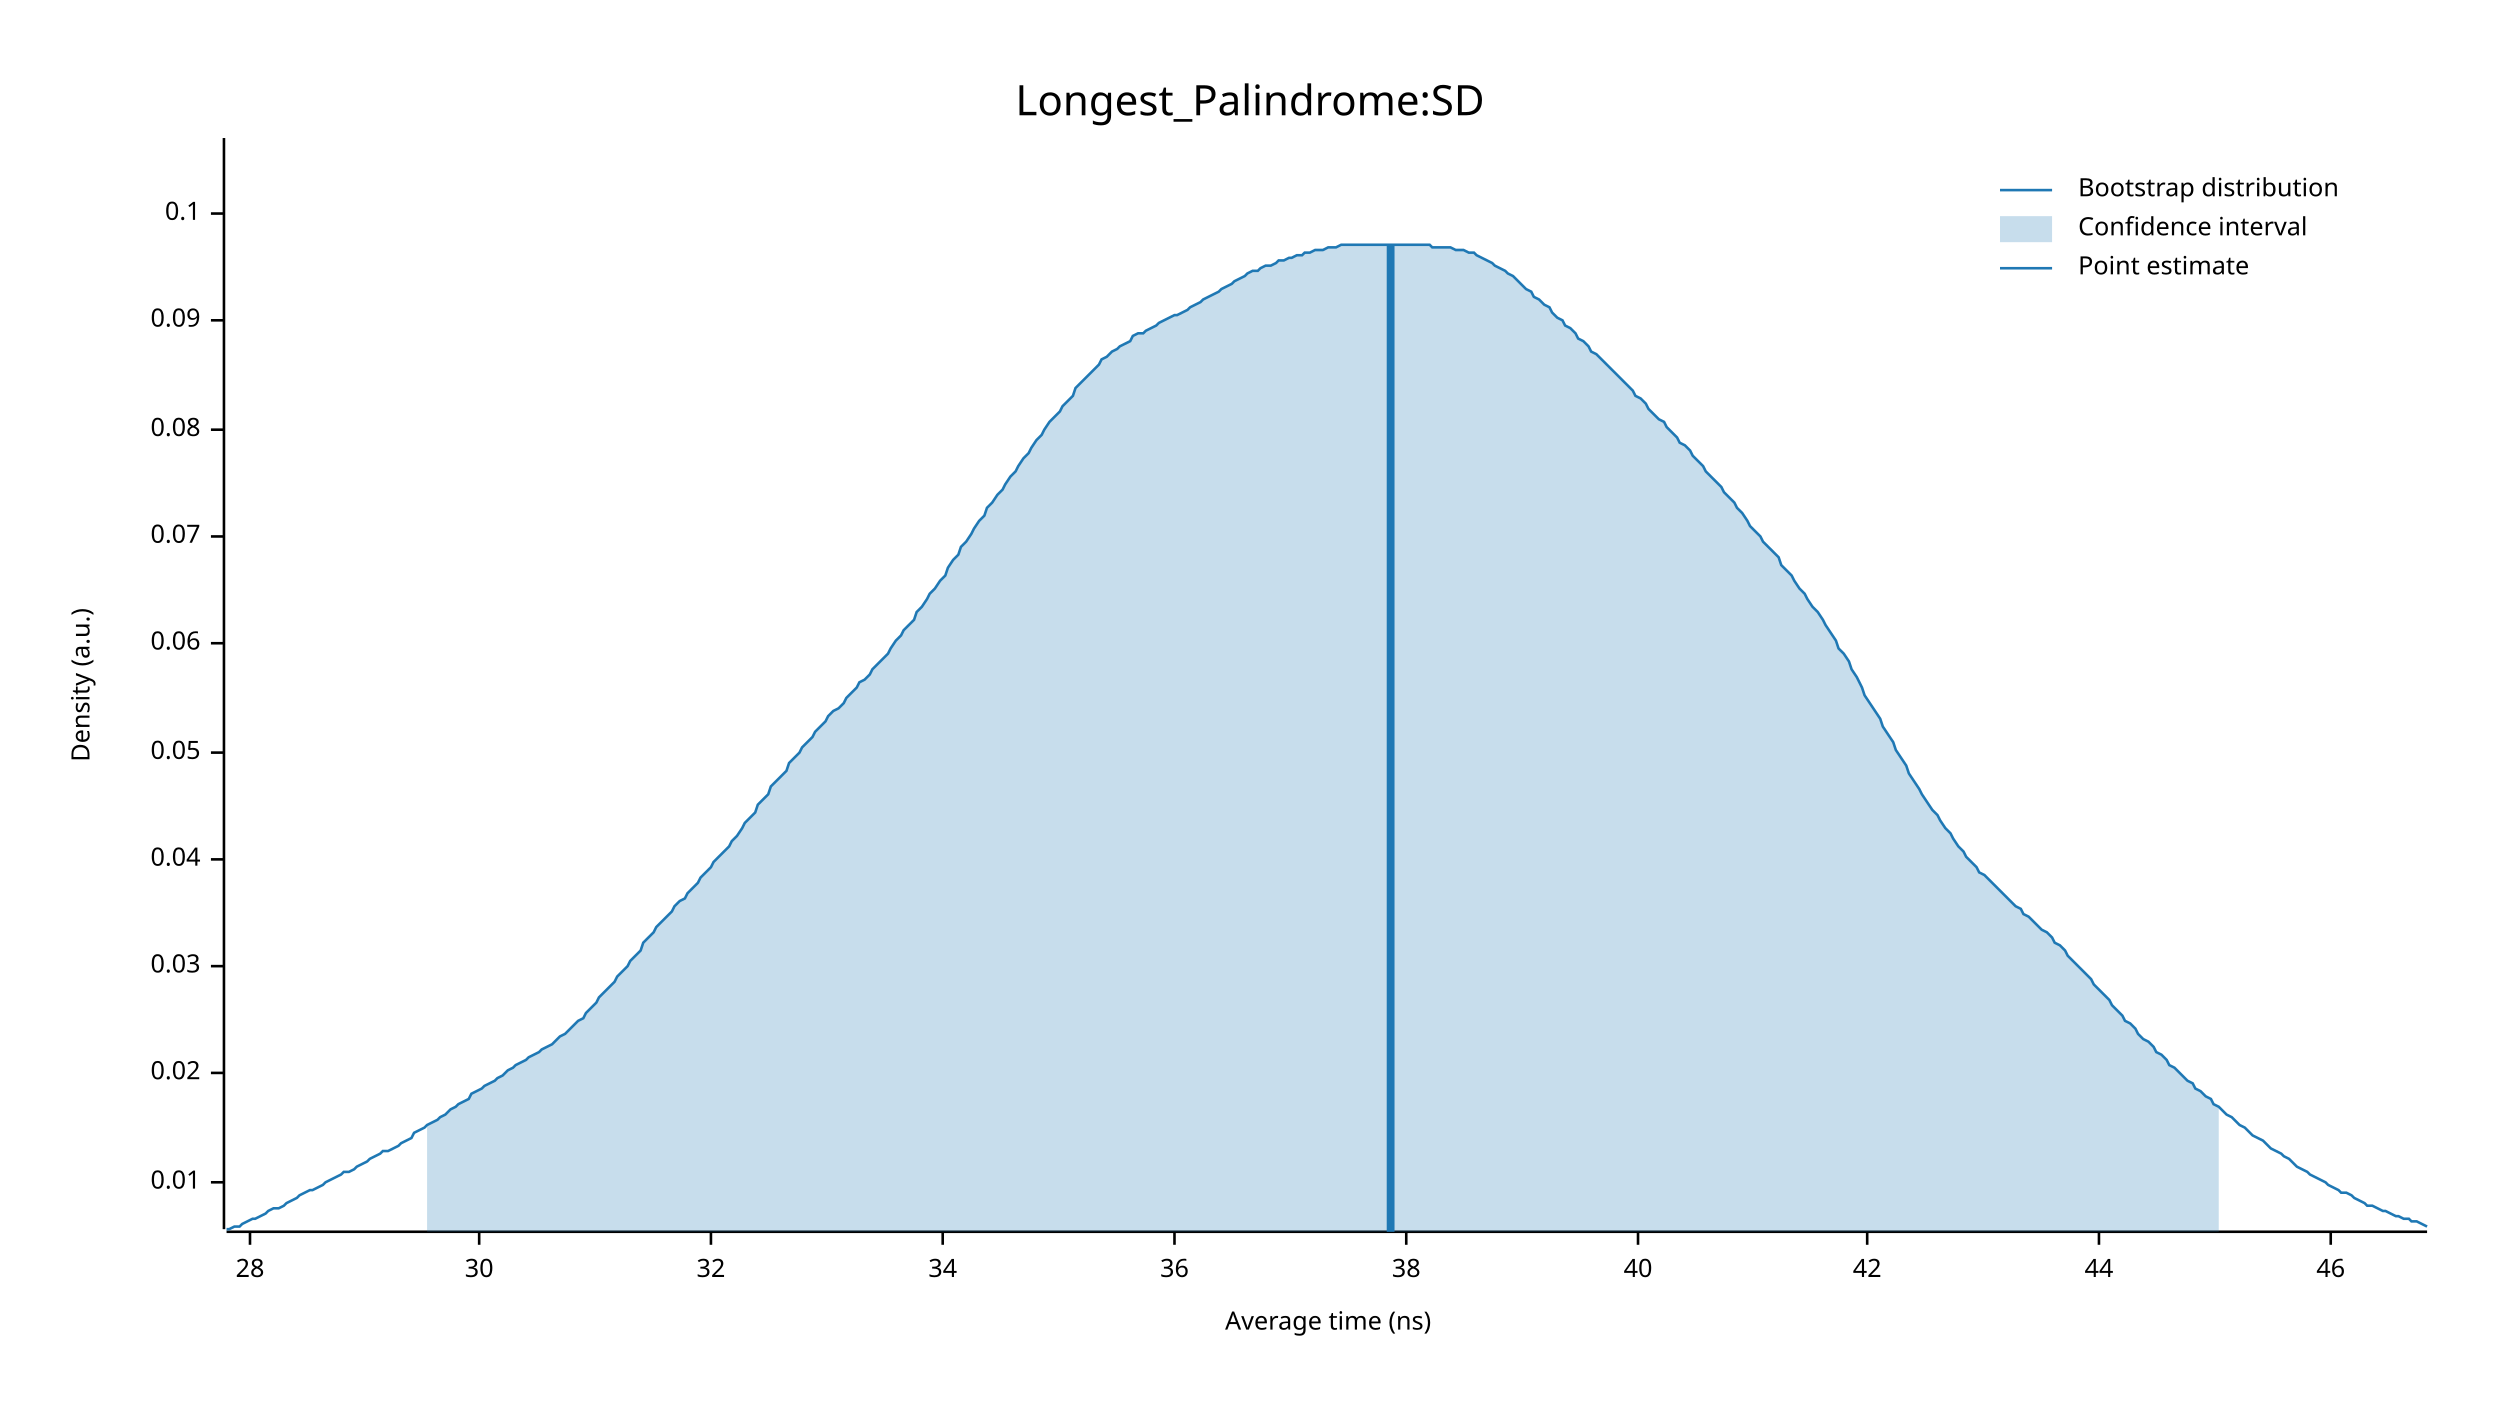
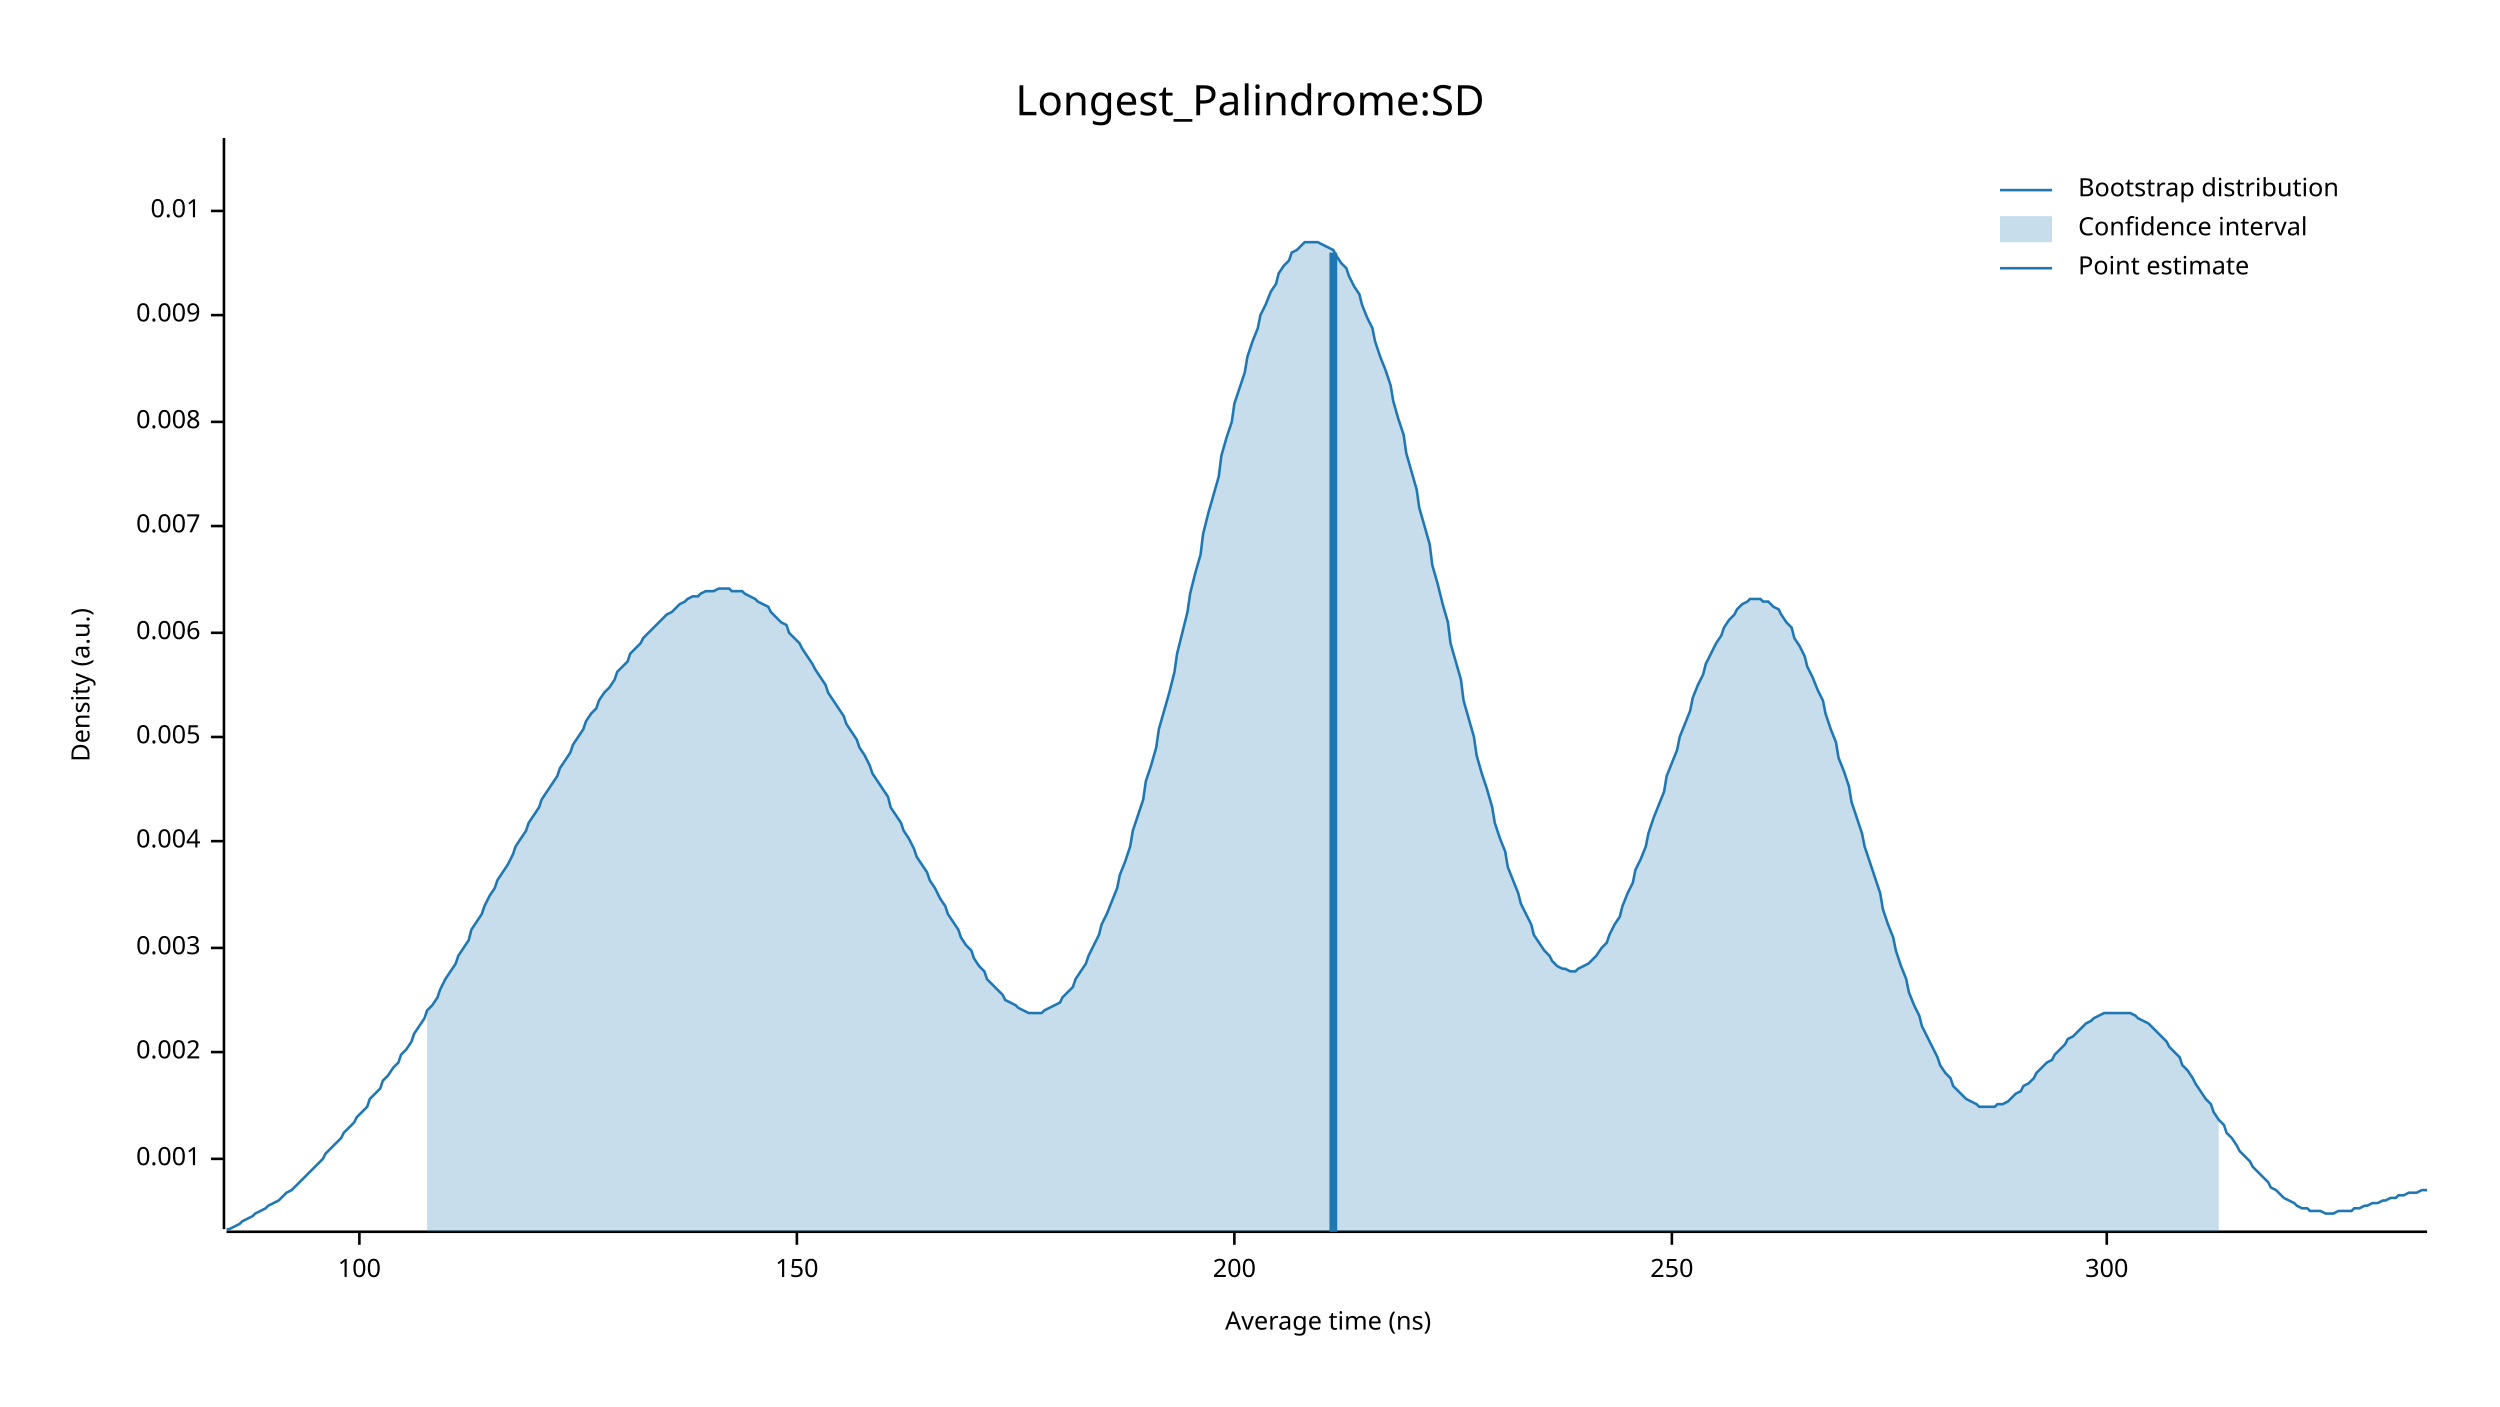
<svg xmlns="http://www.w3.org/2000/svg" width="960" height="540" viewBox="0 0 960 540">
  <text x="480" y="32" dy="0.76em" text-anchor="middle" font-family="sans-serif" font-size="16.129" opacity="1" fill="#000000">
Longest_Palindrome:SD
</text>
  <text x="27" y="263" dy="0.76em" text-anchor="middle" font-family="sans-serif" font-size="9.677" opacity="1" fill="#000000" transform="rotate(270, 27, 263)">
Density (a.u.)
</text>
  <text x="510" y="513" dy="-0.5ex" text-anchor="middle" font-family="sans-serif" font-size="9.677" opacity="1" fill="#000000">
Average time (ns)
</text>
  <polyline fill="none" opacity="1" stroke="#000000" stroke-width="1" points="86,53 86,472 " />
-   <text x="77" y="454" dy="0.5ex" text-anchor="end" font-family="sans-serif" font-size="9.677" opacity="1" fill="#000000">
+   <text x="77" y="445" dy="0.5ex" text-anchor="end" font-family="sans-serif" font-size="9.677" opacity="1" fill="#000000">
+ 0.001
+ </text>
+   <polyline fill="none" opacity="1" stroke="#000000" stroke-width="1" points="81,445 86,445 " />
+   <text x="77" y="404" dy="0.5ex" text-anchor="end" font-family="sans-serif" font-size="9.677" opacity="1" fill="#000000">
+ 0.002
+ </text>
+   <polyline fill="none" opacity="1" stroke="#000000" stroke-width="1" points="81,404 86,404 " />
+   <text x="77" y="364" dy="0.5ex" text-anchor="end" font-family="sans-serif" font-size="9.677" opacity="1" fill="#000000">
+ 0.003
+ </text>
+   <polyline fill="none" opacity="1" stroke="#000000" stroke-width="1" points="81,364 86,364 " />
+   <text x="77" y="323" dy="0.5ex" text-anchor="end" font-family="sans-serif" font-size="9.677" opacity="1" fill="#000000">
+ 0.004
+ </text>
+   <polyline fill="none" opacity="1" stroke="#000000" stroke-width="1" points="81,323 86,323 " />
+   <text x="77" y="283" dy="0.5ex" text-anchor="end" font-family="sans-serif" font-size="9.677" opacity="1" fill="#000000">
+ 0.005
+ </text>
+   <polyline fill="none" opacity="1" stroke="#000000" stroke-width="1" points="81,283 86,283 " />
+   <text x="77" y="243" dy="0.5ex" text-anchor="end" font-family="sans-serif" font-size="9.677" opacity="1" fill="#000000">
+ 0.006
+ </text>
+   <polyline fill="none" opacity="1" stroke="#000000" stroke-width="1" points="81,243 86,243 " />
+   <text x="77" y="202" dy="0.5ex" text-anchor="end" font-family="sans-serif" font-size="9.677" opacity="1" fill="#000000">
+ 0.007
+ </text>
+   <polyline fill="none" opacity="1" stroke="#000000" stroke-width="1" points="81,202 86,202 " />
+   <text x="77" y="162" dy="0.5ex" text-anchor="end" font-family="sans-serif" font-size="9.677" opacity="1" fill="#000000">
+ 0.008
+ </text>
+   <polyline fill="none" opacity="1" stroke="#000000" stroke-width="1" points="81,162 86,162 " />
+   <text x="77" y="121" dy="0.5ex" text-anchor="end" font-family="sans-serif" font-size="9.677" opacity="1" fill="#000000">
+ 0.009
+ </text>
+   <polyline fill="none" opacity="1" stroke="#000000" stroke-width="1" points="81,121 86,121 " />
+   <text x="77" y="81" dy="0.5ex" text-anchor="end" font-family="sans-serif" font-size="9.677" opacity="1" fill="#000000">
0.01
</text>
-   <polyline fill="none" opacity="1" stroke="#000000" stroke-width="1" points="81,454 86,454 " />
-   <text x="77" y="412" dy="0.5ex" text-anchor="end" font-family="sans-serif" font-size="9.677" opacity="1" fill="#000000">
- 0.02
+   <polyline fill="none" opacity="1" stroke="#000000" stroke-width="1" points="81,81 86,81 " />
+   <polyline fill="none" opacity="1" stroke="#000000" stroke-width="1" points="87,473 932,473 " />
+   <text x="138" y="483" dy="0.76em" text-anchor="middle" font-family="sans-serif" font-size="9.677" opacity="1" fill="#000000">
+ 100
</text>
-   <polyline fill="none" opacity="1" stroke="#000000" stroke-width="1" points="81,412 86,412 " />
-   <text x="77" y="371" dy="0.5ex" text-anchor="end" font-family="sans-serif" font-size="9.677" opacity="1" fill="#000000">
- 0.03
+   <polyline fill="none" opacity="1" stroke="#000000" stroke-width="1" points="138,473 138,478 " />
+   <text x="306" y="483" dy="0.76em" text-anchor="middle" font-family="sans-serif" font-size="9.677" opacity="1" fill="#000000">
+ 150
</text>
-   <polyline fill="none" opacity="1" stroke="#000000" stroke-width="1" points="81,371 86,371 " />
-   <text x="77" y="330" dy="0.5ex" text-anchor="end" font-family="sans-serif" font-size="9.677" opacity="1" fill="#000000">
- 0.04
+   <polyline fill="none" opacity="1" stroke="#000000" stroke-width="1" points="306,473 306,478 " />
+   <text x="474" y="483" dy="0.76em" text-anchor="middle" font-family="sans-serif" font-size="9.677" opacity="1" fill="#000000">
+ 200
</text>
-   <polyline fill="none" opacity="1" stroke="#000000" stroke-width="1" points="81,330 86,330 " />
-   <text x="77" y="289" dy="0.5ex" text-anchor="end" font-family="sans-serif" font-size="9.677" opacity="1" fill="#000000">
- 0.05
+   <polyline fill="none" opacity="1" stroke="#000000" stroke-width="1" points="474,473 474,478 " />
+   <text x="642" y="483" dy="0.76em" text-anchor="middle" font-family="sans-serif" font-size="9.677" opacity="1" fill="#000000">
+ 250
</text>
-   <polyline fill="none" opacity="1" stroke="#000000" stroke-width="1" points="81,289 86,289 " />
-   <text x="77" y="247" dy="0.5ex" text-anchor="end" font-family="sans-serif" font-size="9.677" opacity="1" fill="#000000">
- 0.06
+   <polyline fill="none" opacity="1" stroke="#000000" stroke-width="1" points="642,473 642,478 " />
+   <text x="809" y="483" dy="0.76em" text-anchor="middle" font-family="sans-serif" font-size="9.677" opacity="1" fill="#000000">
+ 300
</text>
-   <polyline fill="none" opacity="1" stroke="#000000" stroke-width="1" points="81,247 86,247 " />
-   <text x="77" y="206" dy="0.5ex" text-anchor="end" font-family="sans-serif" font-size="9.677" opacity="1" fill="#000000">
- 0.07
- </text>
-   <polyline fill="none" opacity="1" stroke="#000000" stroke-width="1" points="81,206 86,206 " />
-   <text x="77" y="165" dy="0.5ex" text-anchor="end" font-family="sans-serif" font-size="9.677" opacity="1" fill="#000000">
- 0.08
- </text>
-   <polyline fill="none" opacity="1" stroke="#000000" stroke-width="1" points="81,165 86,165 " />
-   <text x="77" y="123" dy="0.5ex" text-anchor="end" font-family="sans-serif" font-size="9.677" opacity="1" fill="#000000">
- 0.09
- </text>
-   <polyline fill="none" opacity="1" stroke="#000000" stroke-width="1" points="81,123 86,123 " />
-   <text x="77" y="82" dy="0.5ex" text-anchor="end" font-family="sans-serif" font-size="9.677" opacity="1" fill="#000000">
- 0.1
- </text>
-   <polyline fill="none" opacity="1" stroke="#000000" stroke-width="1" points="81,82 86,82 " />
-   <polyline fill="none" opacity="1" stroke="#000000" stroke-width="1" points="87,473 932,473 " />
-   <text x="96" y="483" dy="0.76em" text-anchor="middle" font-family="sans-serif" font-size="9.677" opacity="1" fill="#000000">
- 28
- </text>
-   <polyline fill="none" opacity="1" stroke="#000000" stroke-width="1" points="96,473 96,478 " />
-   <text x="184" y="483" dy="0.76em" text-anchor="middle" font-family="sans-serif" font-size="9.677" opacity="1" fill="#000000">
- 30
- </text>
-   <polyline fill="none" opacity="1" stroke="#000000" stroke-width="1" points="184,473 184,478 " />
-   <text x="273" y="483" dy="0.76em" text-anchor="middle" font-family="sans-serif" font-size="9.677" opacity="1" fill="#000000">
- 32
- </text>
-   <polyline fill="none" opacity="1" stroke="#000000" stroke-width="1" points="273,473 273,478 " />
-   <text x="362" y="483" dy="0.76em" text-anchor="middle" font-family="sans-serif" font-size="9.677" opacity="1" fill="#000000">
- 34
- </text>
-   <polyline fill="none" opacity="1" stroke="#000000" stroke-width="1" points="362,473 362,478 " />
-   <text x="451" y="483" dy="0.76em" text-anchor="middle" font-family="sans-serif" font-size="9.677" opacity="1" fill="#000000">
- 36
- </text>
-   <polyline fill="none" opacity="1" stroke="#000000" stroke-width="1" points="451,473 451,478 " />
-   <text x="540" y="483" dy="0.76em" text-anchor="middle" font-family="sans-serif" font-size="9.677" opacity="1" fill="#000000">
- 38
- </text>
-   <polyline fill="none" opacity="1" stroke="#000000" stroke-width="1" points="540,473 540,478 " />
-   <text x="629" y="483" dy="0.76em" text-anchor="middle" font-family="sans-serif" font-size="9.677" opacity="1" fill="#000000">
- 40
- </text>
-   <polyline fill="none" opacity="1" stroke="#000000" stroke-width="1" points="629,473 629,478 " />
-   <text x="717" y="483" dy="0.76em" text-anchor="middle" font-family="sans-serif" font-size="9.677" opacity="1" fill="#000000">
- 42
- </text>
-   <polyline fill="none" opacity="1" stroke="#000000" stroke-width="1" points="717,473 717,478 " />
-   <text x="806" y="483" dy="0.76em" text-anchor="middle" font-family="sans-serif" font-size="9.677" opacity="1" fill="#000000">
- 44
- </text>
-   <polyline fill="none" opacity="1" stroke="#000000" stroke-width="1" points="806,473 806,478 " />
-   <text x="895" y="483" dy="0.76em" text-anchor="middle" font-family="sans-serif" font-size="9.677" opacity="1" fill="#000000">
- 46
- </text>
-   <polyline fill="none" opacity="1" stroke="#000000" stroke-width="1" points="895,473 895,478 " />
-   <polyline fill="none" opacity="1" stroke="#1F78B4" stroke-width="1" points="87,472 88,472 90,471 92,471 93,470 95,469 97,468 98,468 100,467 102,466 103,465 105,464 107,464 109,463 110,462 112,461 114,460 115,459 117,458 119,457 120,457 122,456 124,455 125,454 127,453 129,452 131,451 132,450 134,450 136,449 137,448 139,447 141,446 142,445 144,444 146,443 147,442 149,442 151,441 153,440 154,439 156,438 158,437 159,435 161,434 163,433 164,432 166,431 168,430 169,429 171,428 173,426 175,425 176,424 178,423 180,422 181,420 183,419 185,418 186,417 188,416 190,415 191,414 193,413 195,411 197,410 198,409 200,408 202,407 203,406 205,405 207,404 208,403 210,402 212,401 214,399 215,398 217,397 219,395 220,394 222,392 224,391 225,389 227,387 229,385 230,383 232,381 234,379 236,377 237,375 239,373 241,371 242,369 244,367 246,365 247,362 249,360 251,358 252,356 254,354 256,352 258,350 259,348 261,346 263,345 264,343 266,341 268,339 269,337 271,335 273,333 274,331 276,329 278,327 280,325 281,323 283,321 285,318 286,316 288,314 290,312 291,309 293,307 295,305 296,302 298,300 300,298 302,296 303,293 305,291 307,289 308,287 310,285 312,283 313,281 315,279 317,277 318,275 320,273 322,272 324,270 325,268 327,266 329,264 330,262 332,261 334,259 335,257 337,255 339,253 341,251 342,249 344,246 346,244 347,242 349,240 351,238 352,235 354,233 356,230 357,228 359,226 361,223 363,221 364,218 366,215 368,213 369,210 371,208 373,205 374,203 376,200 378,198 379,195 381,193 383,190 385,188 386,186 388,183 390,181 391,179 393,176 395,174 396,172 398,169 400,167 401,165 403,162 405,160 407,158 408,156 410,154 412,152 413,149 415,147 417,145 418,144 420,142 422,140 423,138 425,137 427,135 429,134 430,133 432,132 434,131 435,129 437,128 439,128 440,127 442,126 444,125 445,124 447,123 449,122 451,121 452,121 454,120 456,119 457,118 459,117 461,116 462,115 464,114 466,113 468,112 469,111 471,110 473,109 474,108 476,107 478,106 479,105 481,104 483,104 484,103 486,102 488,102 490,101 491,100 493,100 495,99 496,99 498,98 500,98 501,97 503,97 505,96 506,96 508,96 510,95 512,95 513,95 515,94 517,94 518,94 520,94 522,94 523,94 525,94 527,94 528,94 530,94 532,94 534,94 535,94 537,94 539,94 540,94 542,94 544,94 545,94 547,94 549,94 550,95 552,95 554,95 556,95 557,95 559,96 561,96 562,96 564,97 566,97 567,98 569,99 571,100 573,101 574,102 576,103 578,104 579,105 581,106 583,108 584,109 586,111 588,112 589,114 591,115 593,117 595,118 596,120 598,122 600,123 601,125 603,126 605,128 606,130 608,131 610,133 611,135 613,136 615,138 617,140 618,141 620,143 622,145 623,146 625,148 627,150 628,152 630,153 632,155 633,157 635,159 637,161 639,162 640,164 642,166 644,168 645,170 647,171 649,173 650,175 652,177 654,179 655,181 657,183 659,185 661,187 662,189 664,191 666,193 667,195 669,197 671,200 672,202 674,204 676,206 677,208 679,210 681,212 683,214 684,217 686,219 688,221 689,223 691,226 693,228 694,230 696,233 698,235 700,238 701,240 703,243 705,246 706,249 708,251 710,254 711,257 713,260 715,264 716,267 718,270 720,273 722,276 723,279 725,282 727,285 728,288 730,291 732,294 733,297 735,300 737,303 738,305 740,308 742,311 744,313 745,315 747,318 749,320 750,322 752,325 754,327 755,329 757,331 759,333 760,335 762,336 764,338 766,340 767,341 769,343 771,345 772,346 774,348 776,349 777,351 779,352 781,354 782,355 784,357 786,358 788,360 789,362 791,363 793,365 794,367 796,369 798,371 799,372 801,374 803,376 804,378 806,380 808,382 810,384 811,386 813,388 815,390 816,392 818,393 820,395 821,397 823,399 825,400 827,402 828,404 830,405 832,407 833,409 835,410 837,412 838,413 840,415 842,416 843,418 845,419 847,421 849,422 850,424 852,425 854,427 855,428 857,429 859,431 860,432 862,433 864,435 865,436 867,437 869,438 871,440 872,441 874,442 876,443 877,444 879,445 881,447 882,448 884,449 886,450 887,451 889,452 891,453 893,454 894,455 896,456 898,457 899,458 901,458 903,459 904,460 906,461 908,462 909,463 911,463 913,464 915,465 916,465 918,466 920,467 921,467 923,468 925,468 926,469 928,469 930,470 932,471 " />
-   <polygon opacity="0.25" fill="#1F78B4" points="164,432 166,431 168,430 169,429 171,428 173,426 175,425 176,424 178,423 180,422 181,420 183,419 185,418 186,417 188,416 190,415 191,414 193,413 195,411 197,410 198,409 200,408 202,407 203,406 205,405 207,404 208,403 210,402 212,401 214,399 215,398 217,397 219,395 220,394 222,392 224,391 225,389 227,387 229,385 230,383 232,381 234,379 236,377 237,375 239,373 241,371 242,369 244,367 246,365 247,362 249,360 251,358 252,356 254,354 256,352 258,350 259,348 261,346 263,345 264,343 266,341 268,339 269,337 271,335 273,333 274,331 276,329 278,327 280,325 281,323 283,321 285,318 286,316 288,314 290,312 291,309 293,307 295,305 296,302 298,300 300,298 302,296 303,293 305,291 307,289 308,287 310,285 312,283 313,281 315,279 317,277 318,275 320,273 322,272 324,270 325,268 327,266 329,264 330,262 332,261 334,259 335,257 337,255 339,253 341,251 342,249 344,246 346,244 347,242 349,240 351,238 352,235 354,233 356,230 357,228 359,226 361,223 363,221 364,218 366,215 368,213 369,210 371,208 373,205 374,203 376,200 378,198 379,195 381,193 383,190 385,188 386,186 388,183 390,181 391,179 393,176 395,174 396,172 398,169 400,167 401,165 403,162 405,160 407,158 408,156 410,154 412,152 413,149 415,147 417,145 418,144 420,142 422,140 423,138 425,137 427,135 429,134 430,133 432,132 434,131 435,129 437,128 439,128 440,127 442,126 444,125 445,124 447,123 449,122 451,121 452,121 454,120 456,119 457,118 459,117 461,116 462,115 464,114 466,113 468,112 469,111 471,110 473,109 474,108 476,107 478,106 479,105 481,104 483,104 484,103 486,102 488,102 490,101 491,100 493,100 495,99 496,99 498,98 500,98 501,97 503,97 505,96 506,96 508,96 510,95 512,95 513,95 515,94 517,94 518,94 520,94 522,94 523,94 525,94 527,94 528,94 530,94 532,94 534,94 535,94 537,94 539,94 540,94 542,94 544,94 545,94 547,94 549,94 550,95 552,95 554,95 556,95 557,95 559,96 561,96 562,96 564,97 566,97 567,98 569,99 571,100 573,101 574,102 576,103 578,104 579,105 581,106 583,108 584,109 586,111 588,112 589,114 591,115 593,117 595,118 596,120 598,122 600,123 601,125 603,126 605,128 606,130 608,131 610,133 611,135 613,136 615,138 617,140 618,141 620,143 622,145 623,146 625,148 627,150 628,152 630,153 632,155 633,157 635,159 637,161 639,162 640,164 642,166 644,168 645,170 647,171 649,173 650,175 652,177 654,179 655,181 657,183 659,185 661,187 662,189 664,191 666,193 667,195 669,197 671,200 672,202 674,204 676,206 677,208 679,210 681,212 683,214 684,217 686,219 688,221 689,223 691,226 693,228 694,230 696,233 698,235 700,238 701,240 703,243 705,246 706,249 708,251 710,254 711,257 713,260 715,264 716,267 718,270 720,273 722,276 723,279 725,282 727,285 728,288 730,291 732,294 733,297 735,300 737,303 738,305 740,308 742,311 744,313 745,315 747,318 749,320 750,322 752,325 754,327 755,329 757,331 759,333 760,335 762,336 764,338 766,340 767,341 769,343 771,345 772,346 774,348 776,349 777,351 779,352 781,354 782,355 784,357 786,358 788,360 789,362 791,363 793,365 794,367 796,369 798,371 799,372 801,374 803,376 804,378 806,380 808,382 810,384 811,386 813,388 815,390 816,392 818,393 820,395 821,397 823,399 825,400 827,402 828,404 830,405 832,407 833,409 835,410 837,412 838,413 840,415 842,416 843,418 845,419 847,421 849,422 850,424 852,425 852,473 164,473 " />
-   <polyline fill="none" opacity="1" stroke="#1F78B4" stroke-width="3" points="534,473 534,94 " />
+   <polyline fill="none" opacity="1" stroke="#000000" stroke-width="1" points="809,473 809,478 " />
+   <polyline fill="none" opacity="1" stroke="#1F78B4" stroke-width="1" points="87,472 88,472 90,471 92,470 93,469 95,468 97,467 98,466 100,465 102,464 103,463 105,462 107,461 109,459 110,458 112,457 114,455 115,454 117,452 119,450 120,449 122,447 124,445 125,443 127,441 129,439 131,437 132,435 134,433 136,431 137,429 139,427 141,425 142,422 144,420 146,418 147,415 149,413 151,410 153,408 154,405 156,403 158,400 159,397 161,394 163,391 164,388 166,386 168,383 169,380 171,376 173,373 175,370 176,367 178,364 180,361 181,357 183,354 185,351 186,348 188,344 190,341 191,338 193,335 195,332 197,328 198,325 200,322 202,319 203,316 205,313 207,310 208,307 210,304 212,301 214,298 215,295 217,292 219,289 220,286 222,283 224,280 225,277 227,274 229,272 230,269 232,266 234,264 236,261 237,258 239,256 241,254 242,251 244,249 246,247 247,245 249,243 251,241 252,240 254,238 256,236 258,235 259,234 261,232 263,231 264,230 266,229 268,229 269,228 271,227 273,227 274,227 276,226 278,226 280,226 281,227 283,227 285,227 286,228 288,229 290,230 291,231 293,232 295,233 296,235 298,237 300,239 302,240 303,243 305,245 307,247 308,249 310,252 312,255 313,257 315,260 317,263 318,266 320,269 322,272 324,275 325,278 327,281 329,284 330,287 332,290 334,294 335,297 337,300 339,303 341,306 342,310 344,313 346,316 347,319 349,322 351,326 352,329 354,332 356,335 357,338 359,341 361,345 363,348 364,351 366,354 368,357 369,360 371,363 373,365 374,368 376,371 378,373 379,376 381,378 383,380 385,382 386,384 388,385 390,386 391,387 393,388 395,389 396,389 398,389 400,389 401,388 403,387 405,386 407,385 408,383 410,381 412,379 413,376 415,373 417,370 418,367 420,363 422,359 423,355 425,351 427,346 429,341 430,336 432,331 434,325 435,319 437,313 439,307 440,300 442,294 444,287 445,280 447,273 449,266 451,258 452,251 454,243 456,235 457,228 459,220 461,213 462,205 464,197 466,190 468,183 469,175 471,168 473,162 474,155 476,149 478,143 479,137 481,131 483,126 484,121 486,117 488,112 490,109 491,105 493,102 495,100 496,97 498,96 500,94 501,93 503,93 505,93 506,93 508,94 510,95 512,96 513,98 515,101 517,103 518,106 520,110 522,113 523,117 525,122 527,126 528,131 530,137 532,142 534,148 535,154 537,161 539,167 540,174 542,181 544,188 545,195 547,202 549,209 550,217 552,224 554,232 556,239 557,247 559,254 561,261 562,269 564,276 566,283 567,290 569,297 571,303 573,310 574,316 576,322 578,327 579,333 581,338 583,343 584,347 586,351 588,355 589,359 591,362 593,365 595,367 596,369 598,371 600,372 601,372 603,373 605,373 606,372 608,371 610,370 611,369 613,367 615,364 617,362 618,359 620,355 622,352 623,348 625,343 627,339 628,334 630,330 632,325 633,320 635,314 637,309 639,304 640,298 642,293 644,288 645,283 647,278 649,273 650,268 652,263 654,259 655,255 657,251 659,247 661,244 662,241 664,238 666,236 667,234 669,232 671,231 672,230 674,230 676,230 677,231 679,231 681,233 683,234 684,236 686,239 688,241 689,245 691,248 693,252 694,256 696,260 698,265 700,269 701,274 703,280 705,285 706,291 708,296 710,302 711,308 713,314 715,320 716,325 718,331 720,337 722,343 723,349 725,355 727,360 728,365 730,371 732,376 733,381 735,386 737,390 738,394 740,398 742,402 744,406 745,409 747,412 749,414 750,417 752,419 754,421 755,422 757,423 759,424 760,425 762,425 764,425 766,425 767,424 769,424 771,423 772,422 774,420 776,419 777,417 779,416 781,414 782,412 784,410 786,408 788,407 789,405 791,403 793,401 794,399 796,398 798,396 799,395 801,393 803,392 804,391 806,390 808,389 810,389 811,389 813,389 815,389 816,389 818,389 820,390 821,391 823,392 825,393 827,395 828,396 830,398 832,400 833,402 835,404 837,406 838,409 840,411 842,414 843,416 845,419 847,422 849,424 850,427 852,430 854,432 855,435 857,437 859,440 860,442 862,444 864,446 865,448 867,450 869,452 871,454 872,456 874,457 876,459 877,460 879,461 881,462 882,463 884,464 886,464 887,465 889,465 891,465 893,466 894,466 896,466 898,465 899,465 901,465 903,465 904,464 906,464 908,463 909,463 911,462 913,462 915,461 916,461 918,460 920,460 921,459 923,459 925,458 926,458 928,458 930,457 932,457 " />
+   <polygon opacity="0.25" fill="#1F78B4" points="164,388 166,386 168,383 169,380 171,376 173,373 175,370 176,367 178,364 180,361 181,357 183,354 185,351 186,348 188,344 190,341 191,338 193,335 195,332 197,328 198,325 200,322 202,319 203,316 205,313 207,310 208,307 210,304 212,301 214,298 215,295 217,292 219,289 220,286 222,283 224,280 225,277 227,274 229,272 230,269 232,266 234,264 236,261 237,258 239,256 241,254 242,251 244,249 246,247 247,245 249,243 251,241 252,240 254,238 256,236 258,235 259,234 261,232 263,231 264,230 266,229 268,229 269,228 271,227 273,227 274,227 276,226 278,226 280,226 281,227 283,227 285,227 286,228 288,229 290,230 291,231 293,232 295,233 296,235 298,237 300,239 302,240 303,243 305,245 307,247 308,249 310,252 312,255 313,257 315,260 317,263 318,266 320,269 322,272 324,275 325,278 327,281 329,284 330,287 332,290 334,294 335,297 337,300 339,303 341,306 342,310 344,313 346,316 347,319 349,322 351,326 352,329 354,332 356,335 357,338 359,341 361,345 363,348 364,351 366,354 368,357 369,360 371,363 373,365 374,368 376,371 378,373 379,376 381,378 383,380 385,382 386,384 388,385 390,386 391,387 393,388 395,389 396,389 398,389 400,389 401,388 403,387 405,386 407,385 408,383 410,381 412,379 413,376 415,373 417,370 418,367 420,363 422,359 423,355 425,351 427,346 429,341 430,336 432,331 434,325 435,319 437,313 439,307 440,300 442,294 444,287 445,280 447,273 449,266 451,258 452,251 454,243 456,235 457,228 459,220 461,213 462,205 464,197 466,190 468,183 469,175 471,168 473,162 474,155 476,149 478,143 479,137 481,131 483,126 484,121 486,117 488,112 490,109 491,105 493,102 495,100 496,97 498,96 500,94 501,93 503,93 505,93 506,93 508,94 510,95 512,96 513,98 515,101 517,103 518,106 520,110 522,113 523,117 525,122 527,126 528,131 530,137 532,142 534,148 535,154 537,161 539,167 540,174 542,181 544,188 545,195 547,202 549,209 550,217 552,224 554,232 556,239 557,247 559,254 561,261 562,269 564,276 566,283 567,290 569,297 571,303 573,310 574,316 576,322 578,327 579,333 581,338 583,343 584,347 586,351 588,355 589,359 591,362 593,365 595,367 596,369 598,371 600,372 601,372 603,373 605,373 606,372 608,371 610,370 611,369 613,367 615,364 617,362 618,359 620,355 622,352 623,348 625,343 627,339 628,334 630,330 632,325 633,320 635,314 637,309 639,304 640,298 642,293 644,288 645,283 647,278 649,273 650,268 652,263 654,259 655,255 657,251 659,247 661,244 662,241 664,238 666,236 667,234 669,232 671,231 672,230 674,230 676,230 677,231 679,231 681,233 683,234 684,236 686,239 688,241 689,245 691,248 693,252 694,256 696,260 698,265 700,269 701,274 703,280 705,285 706,291 708,296 710,302 711,308 713,314 715,320 716,325 718,331 720,337 722,343 723,349 725,355 727,360 728,365 730,371 732,376 733,381 735,386 737,390 738,394 740,398 742,402 744,406 745,409 747,412 749,414 750,417 752,419 754,421 755,422 757,423 759,424 760,425 762,425 764,425 766,425 767,424 769,424 771,423 772,422 774,420 776,419 777,417 779,416 781,414 782,412 784,410 786,408 788,407 789,405 791,403 793,401 794,399 796,398 798,396 799,395 801,393 803,392 804,391 806,390 808,389 810,389 811,389 813,389 815,389 816,389 818,389 820,390 821,391 823,392 825,393 827,395 828,396 830,398 832,400 833,402 835,404 837,406 838,409 840,411 842,414 843,416 845,419 847,422 849,424 850,427 852,430 852,473 164,473 " />
+   <polyline fill="none" opacity="1" stroke="#1F78B4" stroke-width="3" points="512,473 512,97 " />
  <text x="798" y="68" dy="0.76em" text-anchor="start" font-family="sans-serif" font-size="9.677" opacity="1" fill="#000000">
Bootstrap distribution
</text>
  <text x="798" y="83" dy="0.76em" text-anchor="start" font-family="sans-serif" font-size="9.677" opacity="1" fill="#000000">
Confidence interval
</text>
  <text x="798" y="98" dy="0.76em" text-anchor="start" font-family="sans-serif" font-size="9.677" opacity="1" fill="#000000">
Point estimate
</text>
  <polyline fill="none" opacity="1" stroke="#1F78B4" stroke-width="1" points="768,73 788,73 " />
  <rect x="768" y="83" width="20" height="10" opacity="0.25" fill="#1F78B4" stroke="none" />
  <polyline fill="none" opacity="1" stroke="#1F78B4" stroke-width="1" points="768,103 788,103 " />
</svg>
